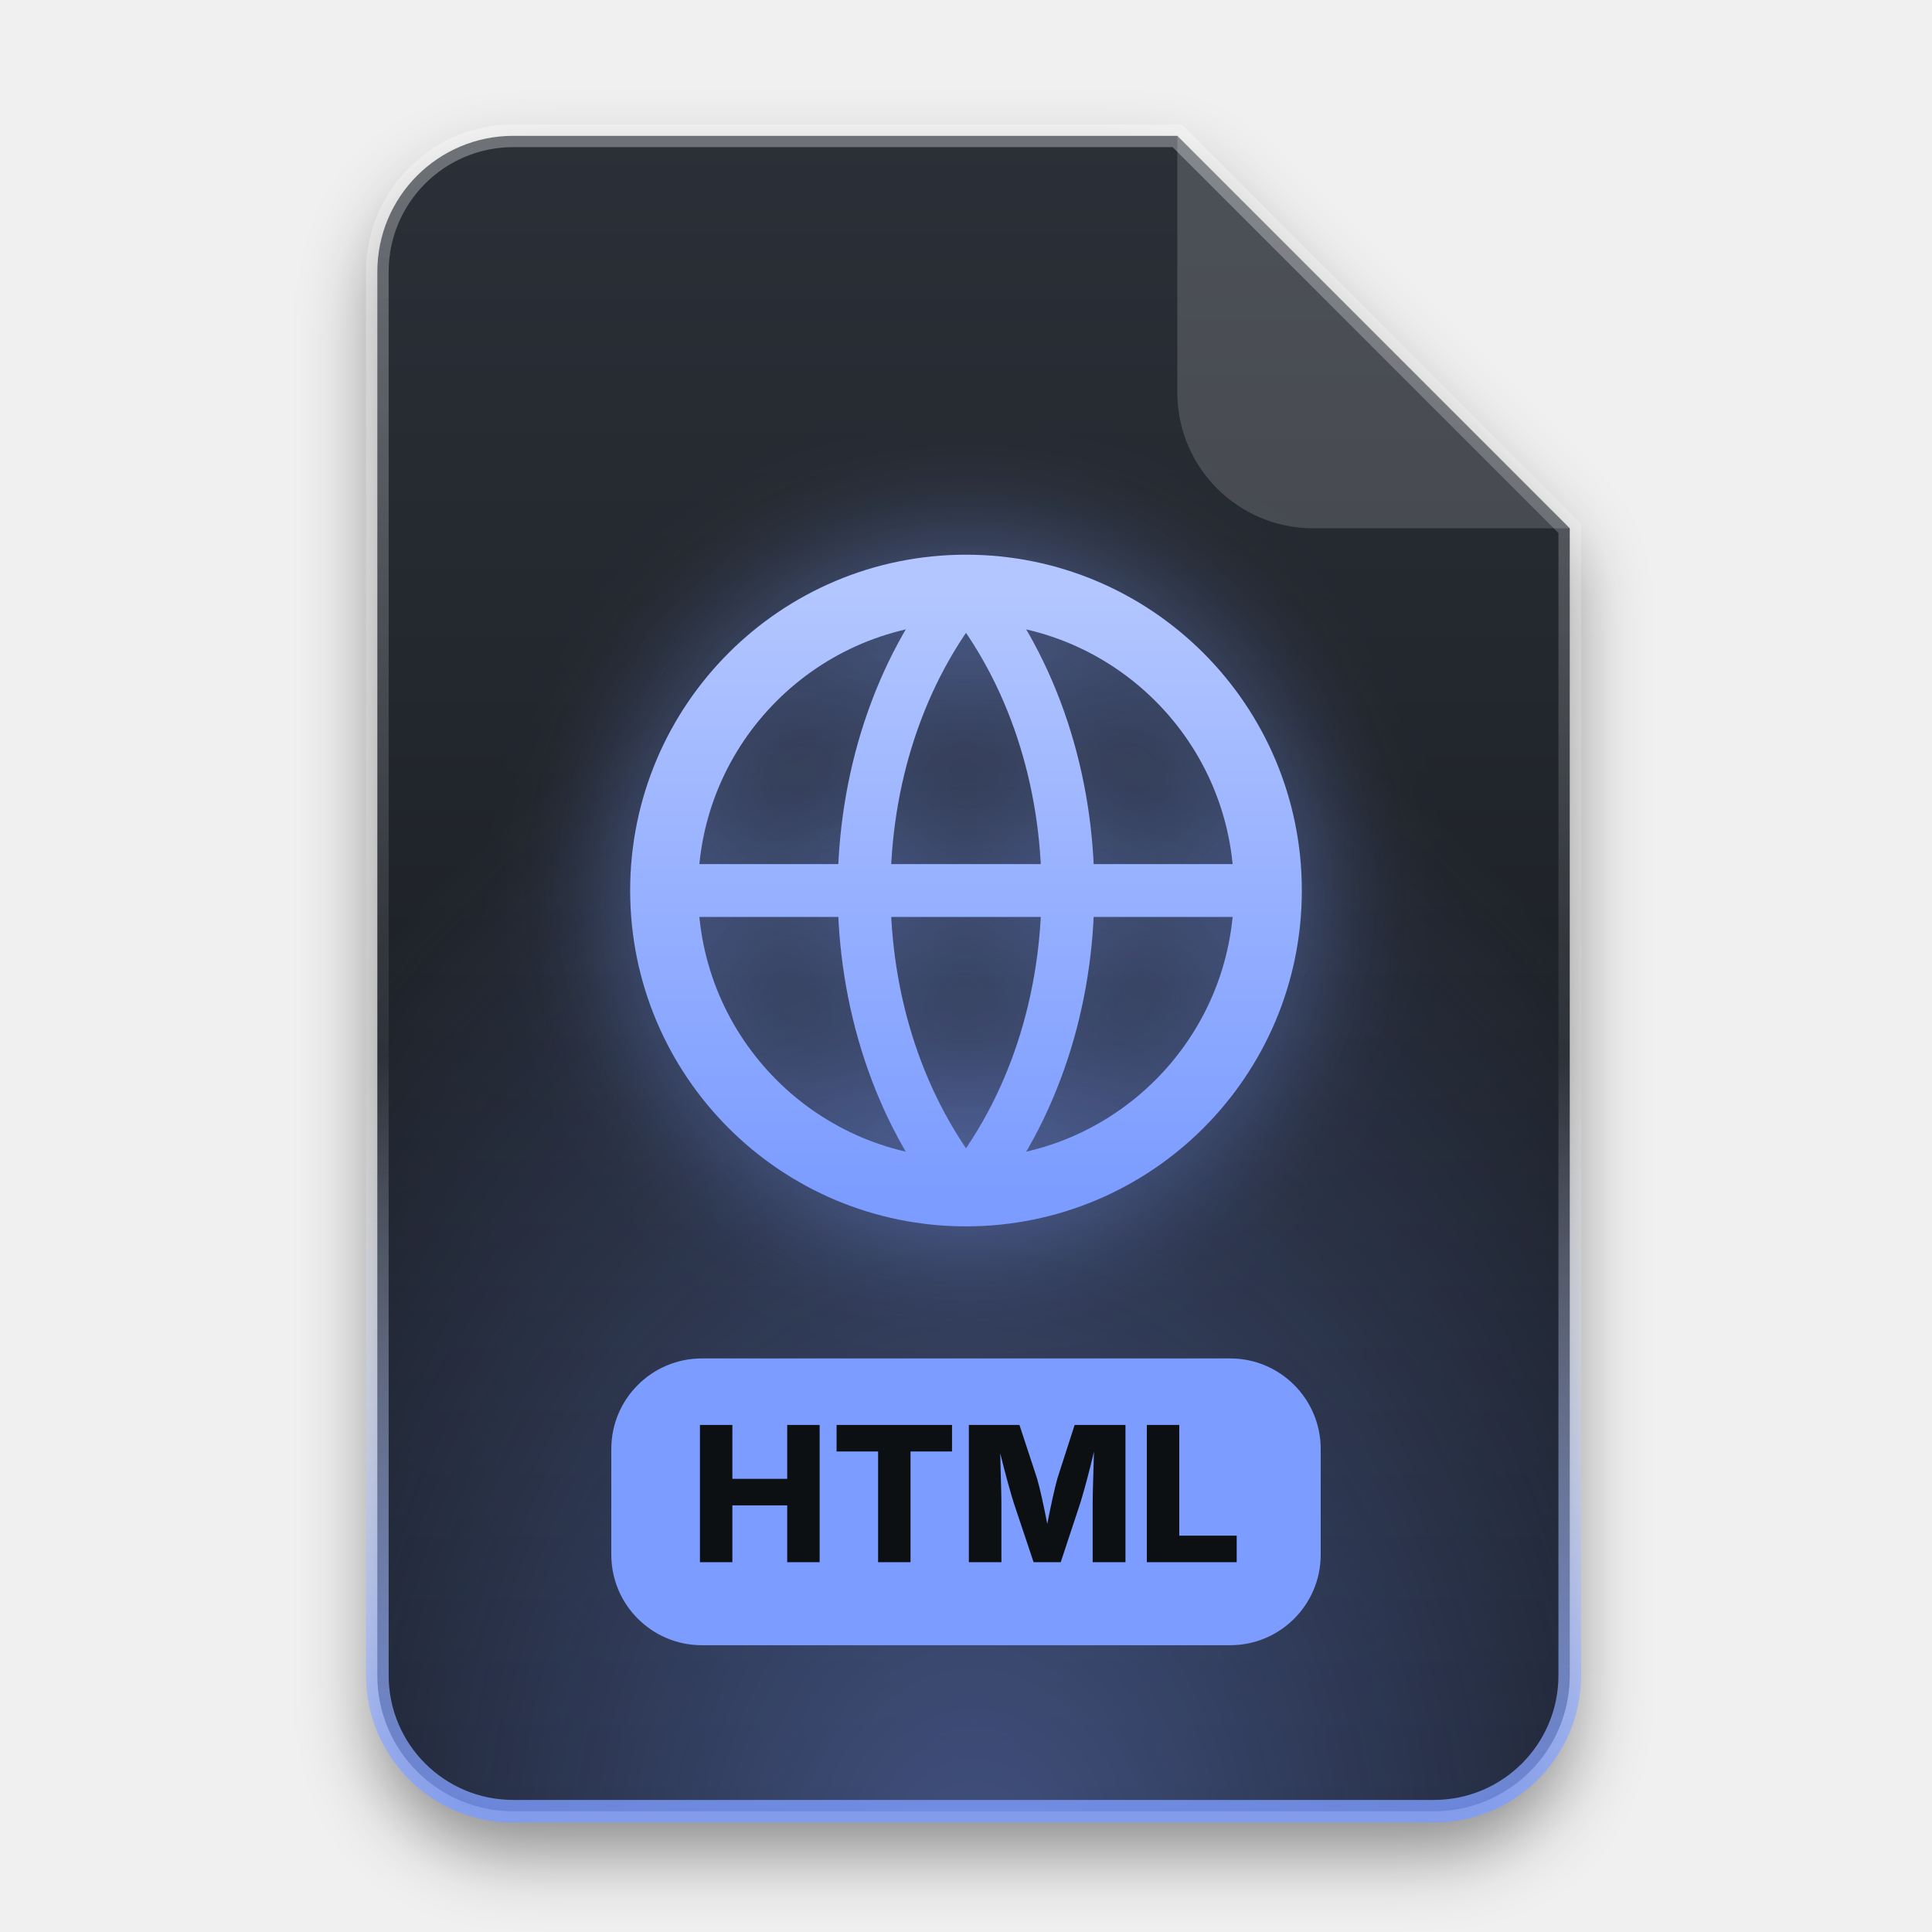
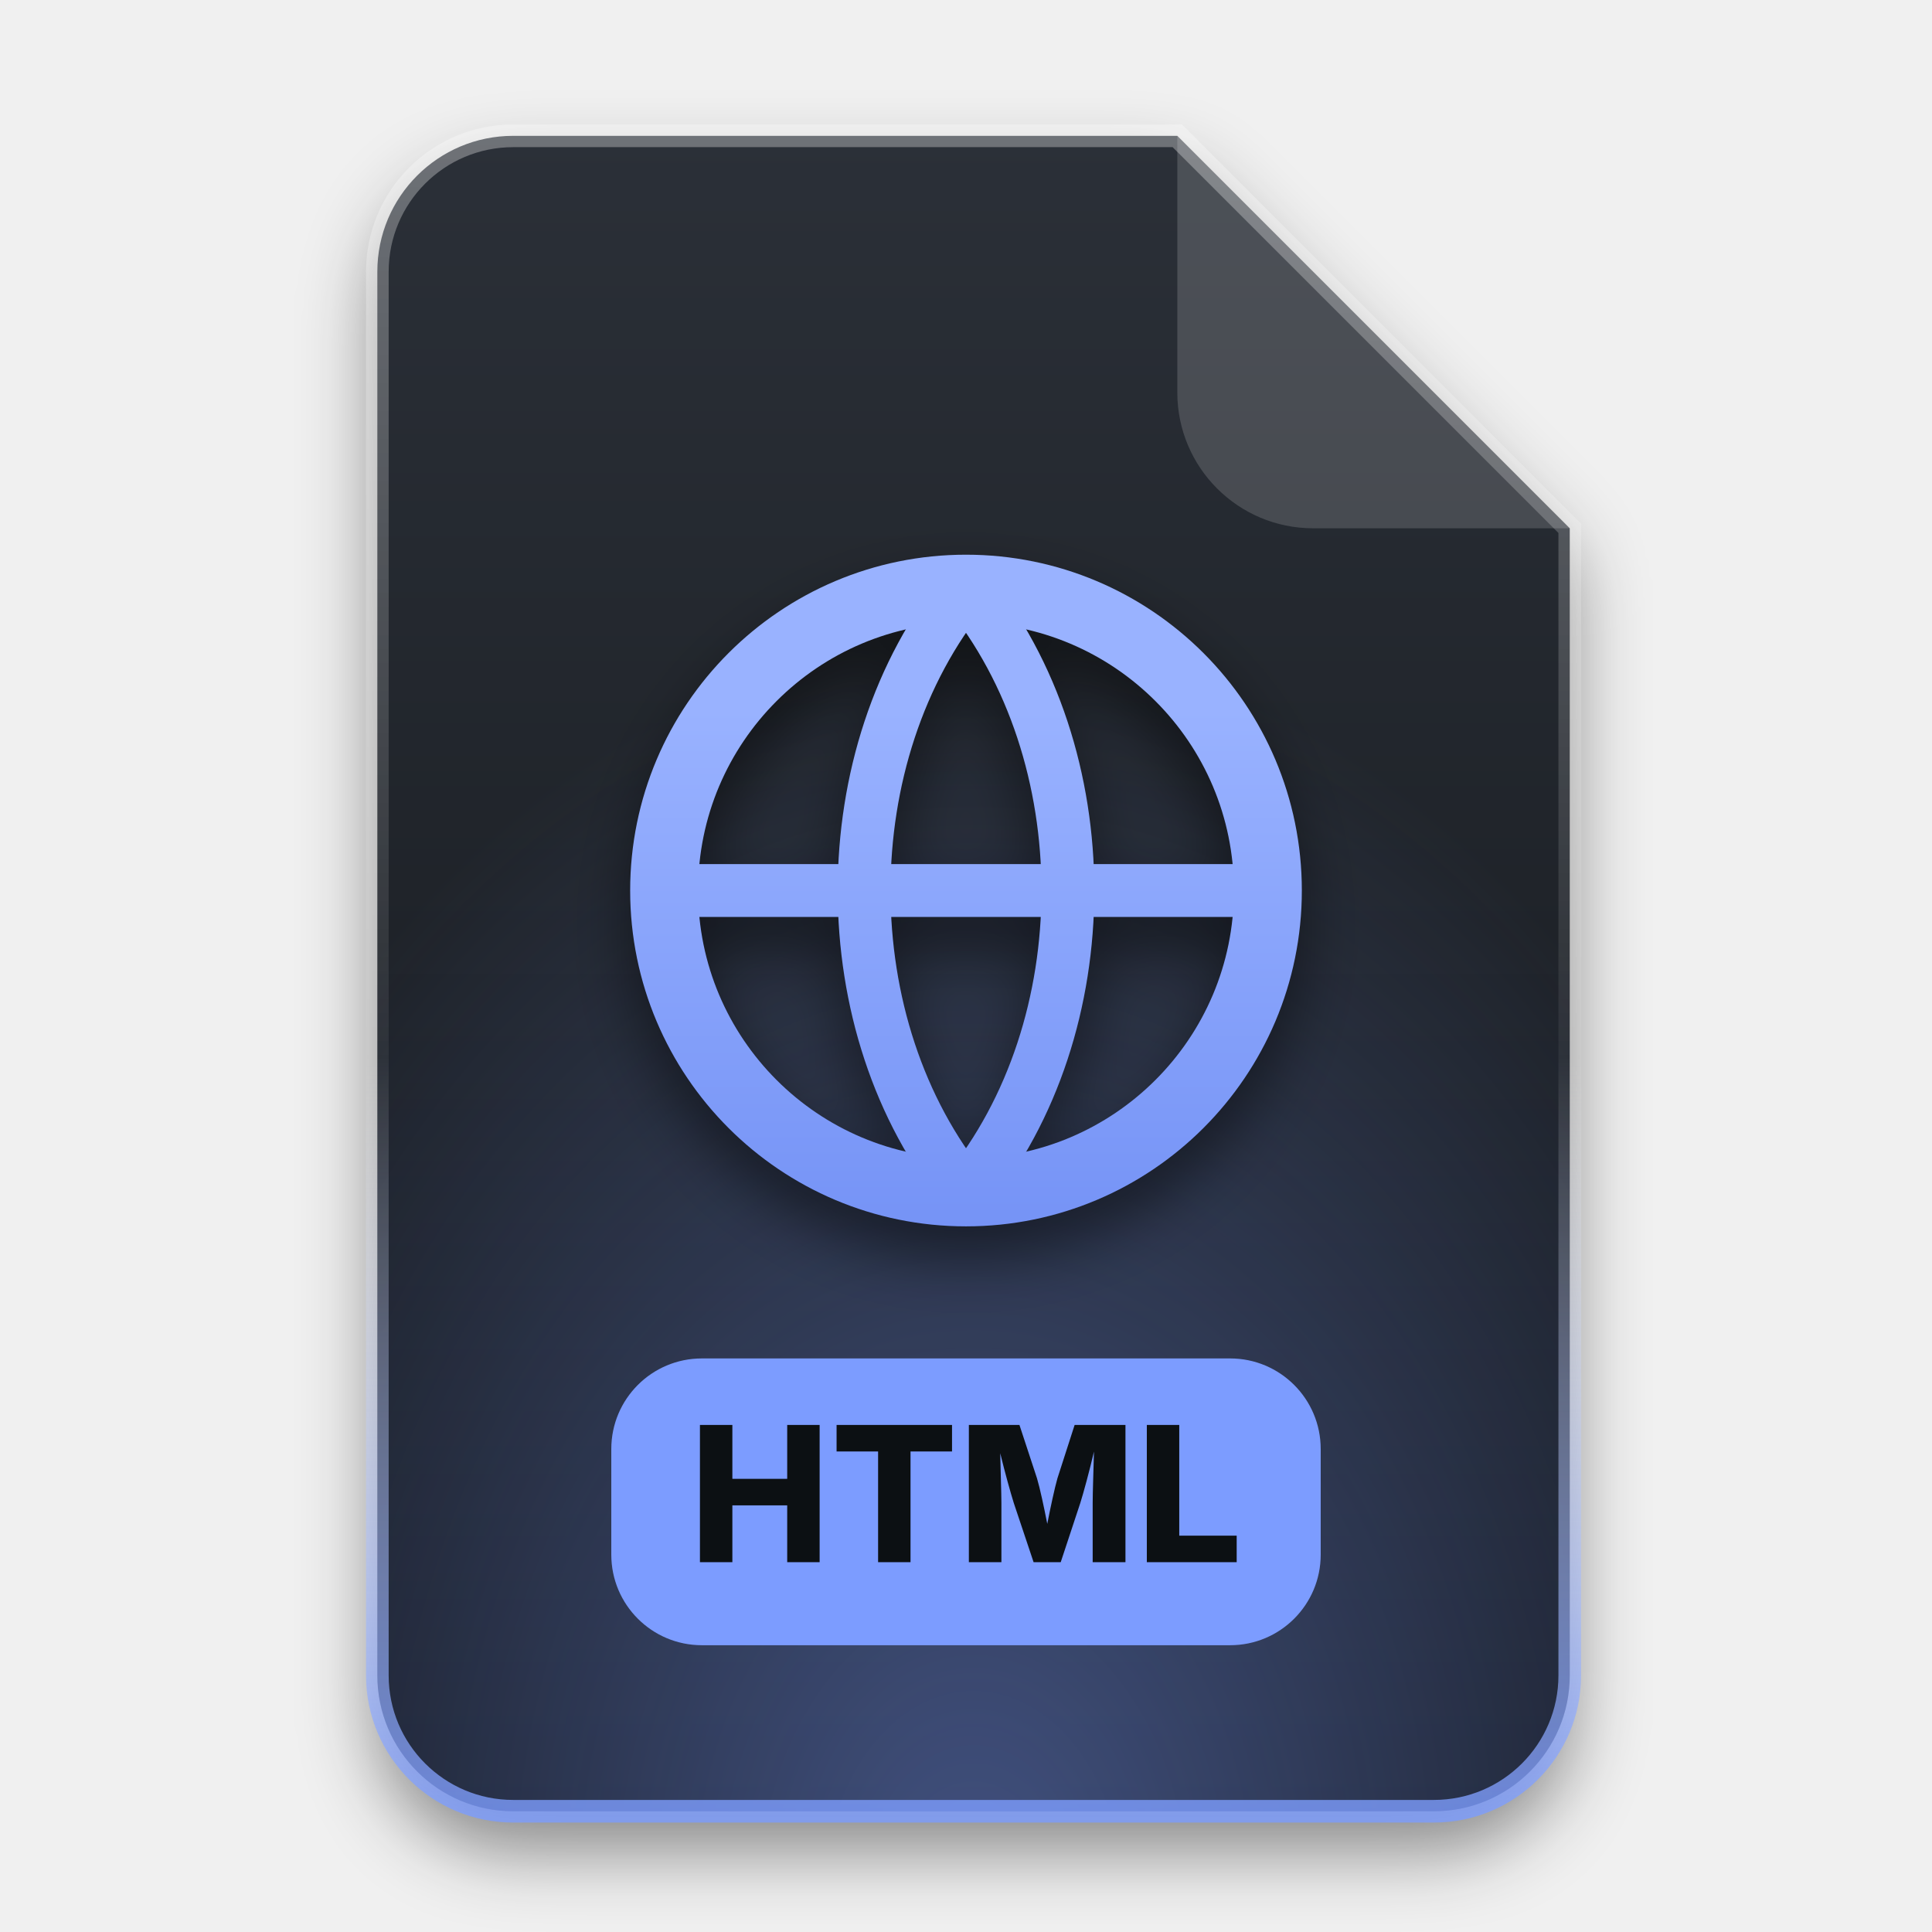
<svg xmlns="http://www.w3.org/2000/svg" viewBox="0 0 256 256" width="256" height="256">
  <defs>
+     <linearGradient id="solid" gradientUnits="userSpaceOnUse" x1="0" y1="100" x2="0" y2="200">
+       <stop offset="0" stop-color="#99B2FF" />
+       <stop offset="1" stop-color="#6585F2" />
+     </linearGradient>
+     <filter id="under" x="-30%" y="-30%" width="160%" height="170%">
+       <feGaussianBlur stdDeviation="4" />
+       <feOffset dy="4" />
+     </filter>
    <linearGradient id="smoke" x1="0" y1="0" x2="0" y2="1">
      <stop offset="0" stop-color="#2B3038" />
      <stop offset="1" stop-color="#121519" />
    </linearGradient>
    <linearGradient id="rim" x1="0" y1="0" x2="0" y2="1">
      <stop offset="0" stop-color="#fff" stop-opacity=".32" />
      <stop offset=".55" stop-color="#fff" stop-opacity=".06" />
      <stop offset="1" stop-color="#7C9CFF" stop-opacity=".8" />
    </linearGradient>
    <radialGradient id="glow" cx=".5" cy="1.05" r=".75">
      <stop offset="0" stop-color="#7C9CFF" stop-opacity=".45" />
      <stop offset="1" stop-color="#7C9CFF" stop-opacity="0" />
    </radialGradient>
    <linearGradient id="ink" x1="0" y1="0" x2="0" y2="1">
      <stop offset="0" stop-color="#B3C6FF" />
      <stop offset="1" stop-color="#7C9CFF" />
    </linearGradient>
    <filter id="halo" x="-30%" y="-30%" width="160%" height="160%">
      <feGaussianBlur stdDeviation="8" />
    </filter>
    <filter id="drop" x="-20%" y="-20%" width="140%" height="150%">
      <feGaussianBlur stdDeviation="5" />
      <feOffset dy="5" />
    </filter>
  </defs>
  <path d="M68 18h88l52 52v152a18 18 0 0 1-18 18H68a18 18 0 0 1-18-18V36a18 18 0 0 1 18-18z" fill="#000" opacity=".45" filter="url(#drop)" />
  <path d="M68 18h88l52 52v152a18 18 0 0 1-18 18H68a18 18 0 0 1-18-18V36a18 18 0 0 1 18-18z" fill="url(#smoke)" />
  <path d="M68 18h88l52 52v152a18 18 0 0 1-18 18H68a18 18 0 0 1-18-18V36a18 18 0 0 1 18-18z" fill="url(#glow)" />
  <path d="M156 18v34a18 18 0 0 0 18 18h34z" fill="#fff" opacity=".16" />
  <g transform="translate(0 -6)">
-     <g filter="url(#halo)" opacity=".55">
-       <circle fill="none" stroke="#7C9CFF" stroke-width="9" cx="128" cy="124" r="40" />
-       <path fill="none" stroke="#7C9CFF" stroke-width="7" d="M88 124h80M128 84c-18 22-18 58 0 80M128 84c18 22 18 58 0 80" />
+     <g opacity=".5" filter="url(#under)">
+       <circle fill="none" stroke="#000" stroke-width="9" cx="128" cy="124" r="40" />
+       <path fill="none" stroke="#000" stroke-width="7" d="M88 124h80M128 84c-18 22-18 58 0 80M128 84c18 22 18 58 0 80" />
    </g>
-     <circle fill="none" stroke="url(#ink)" stroke-width="9" cx="128" cy="124" r="40" />
-     <path fill="none" stroke="url(#ink)" stroke-width="7" d="M88 124h80M128 84c-18 22-18 58 0 80M128 84c18 22 18 58 0 80" />
+     <circle fill="none" stroke="url(#solid)" stroke-width="9" cx="128" cy="124" r="40" />
+     <path fill="none" stroke="url(#solid)" stroke-width="7" d="M88 124h80M128 84c-18 22-18 58 0 80M128 84c18 22 18 58 0 80" />
  </g>
  <rect x="81" y="180" width="94" height="38" rx="12" fill="#7C9CFF" />
  <text x="128" y="207" text-anchor="middle" font-family="Inter, Inter Variable, sans-serif" font-weight="800" font-size="25" fill="#0C1013">HTML</text>
  <path d="M68 18h88l52 52v152a18 18 0 0 1-18 18H68a18 18 0 0 1-18-18V36a18 18 0 0 1 18-18z" fill="none" stroke="url(#rim)" stroke-width="3" />
</svg>
